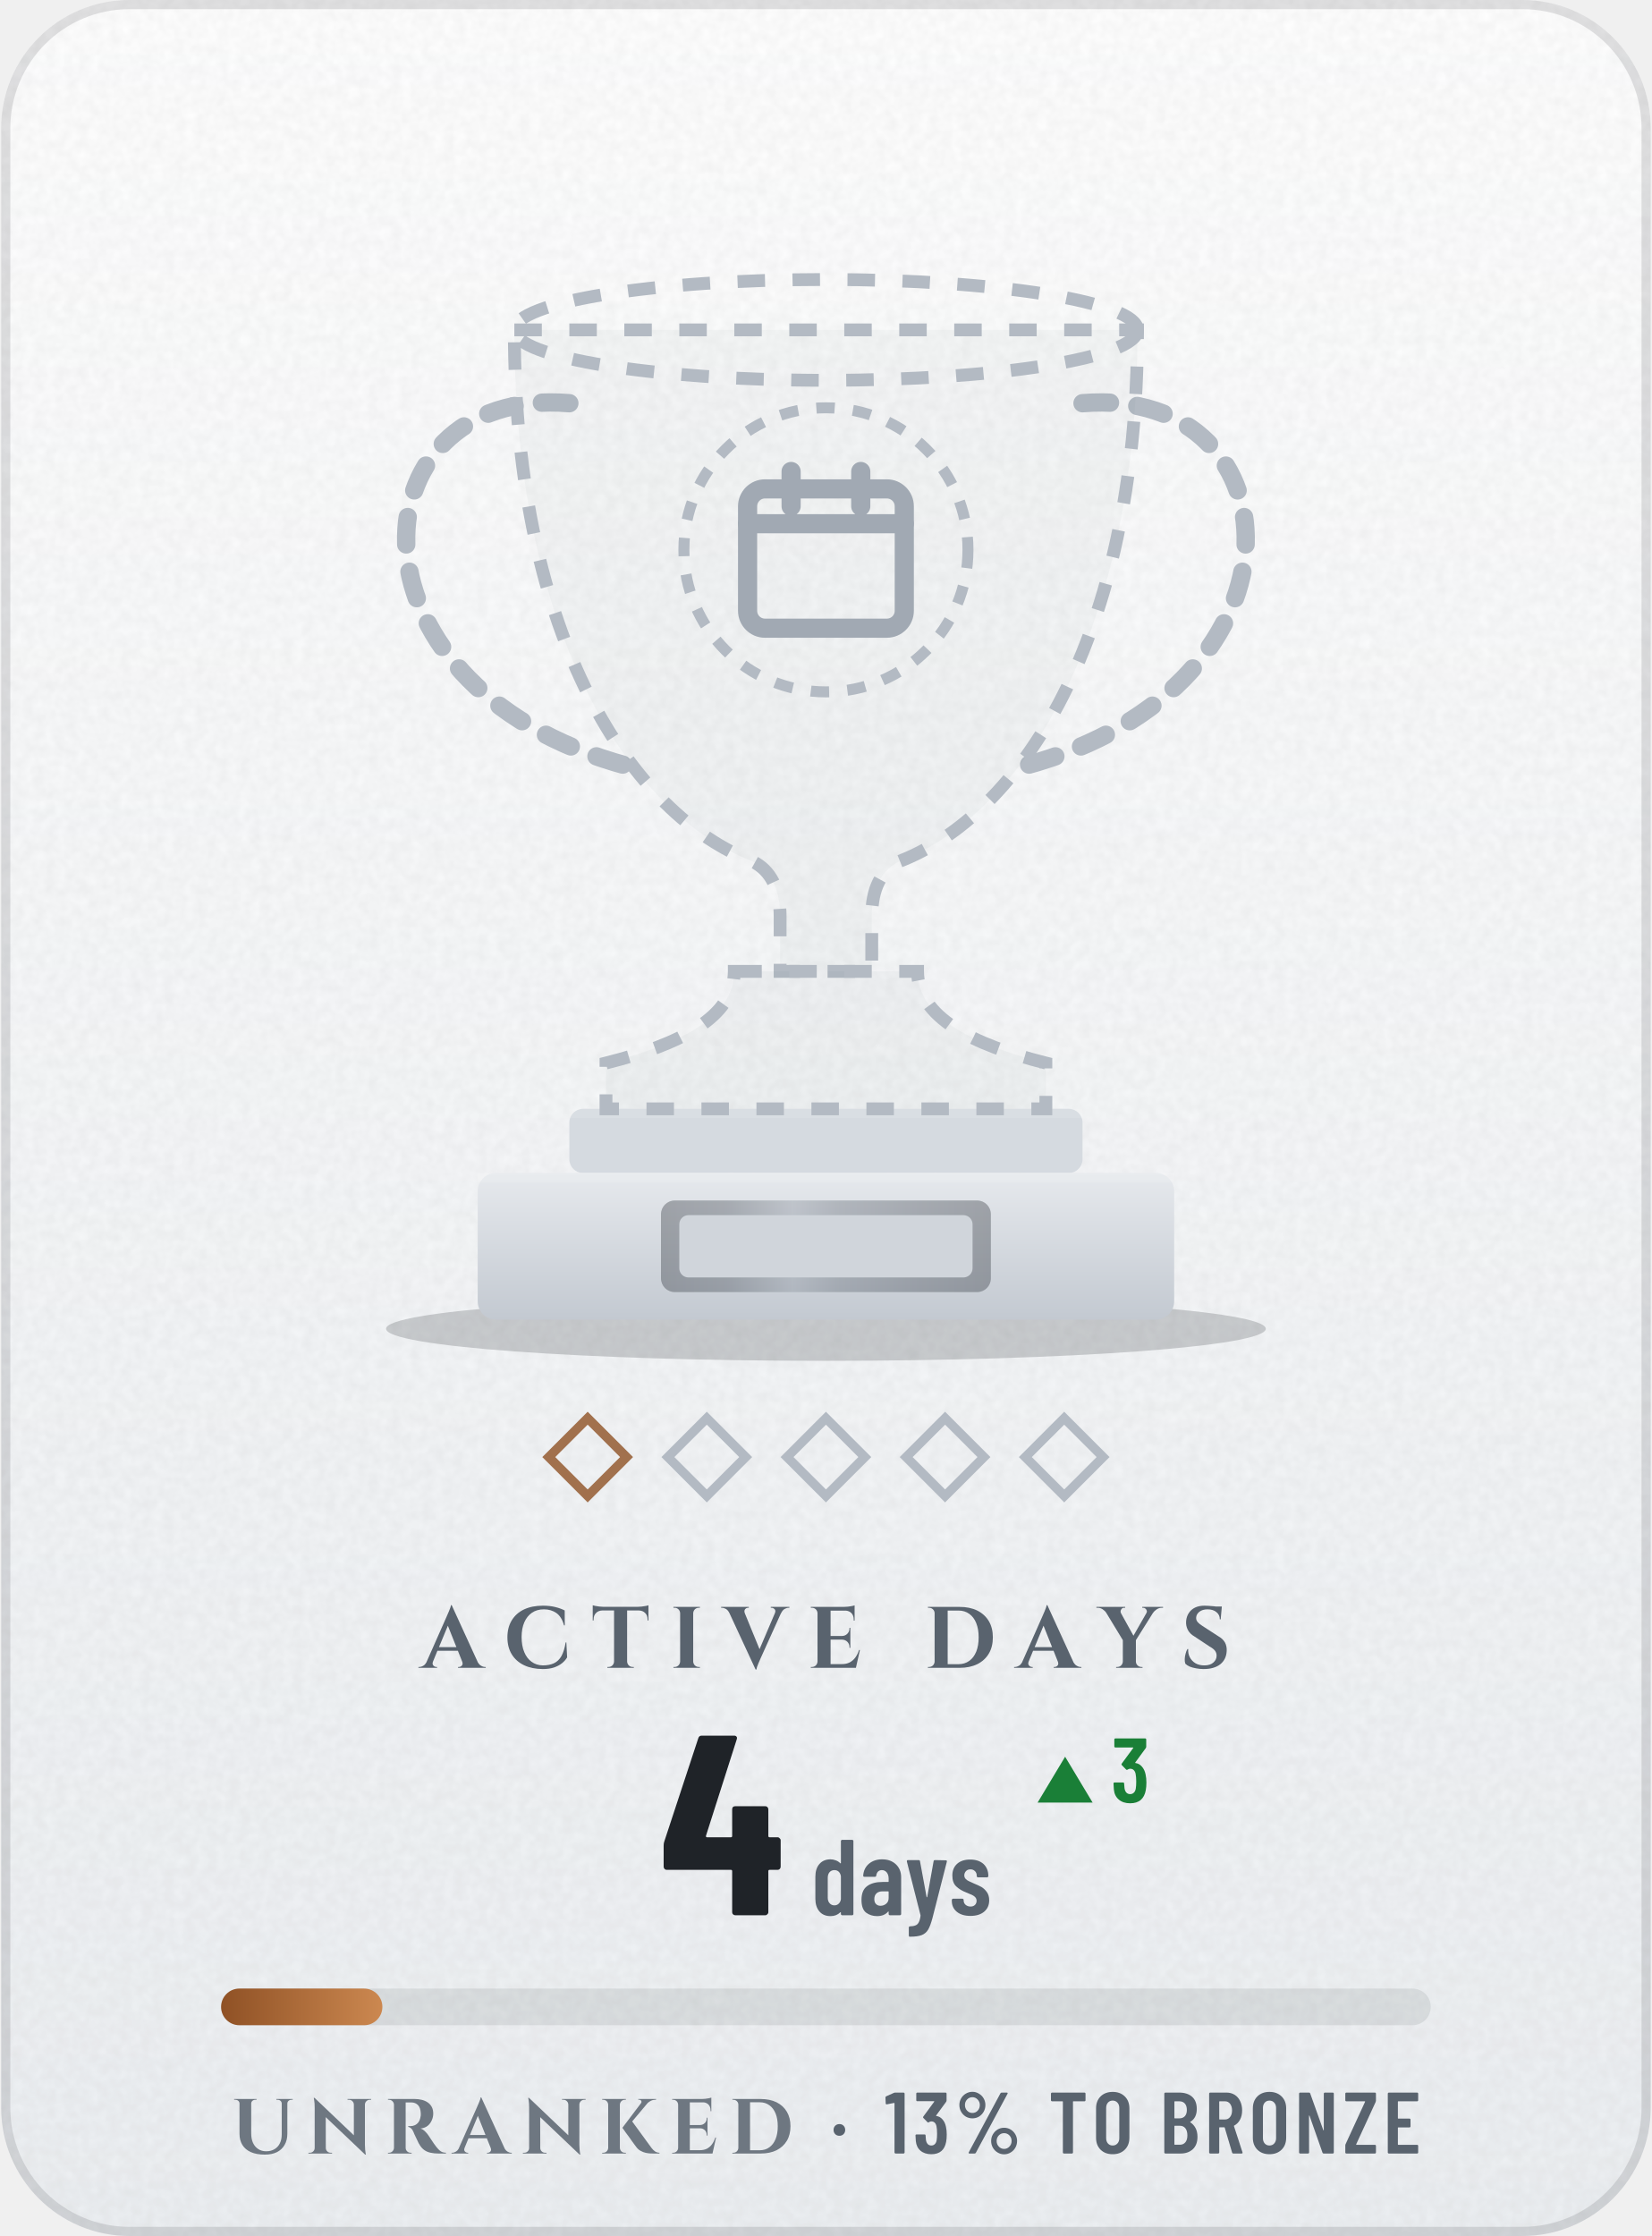
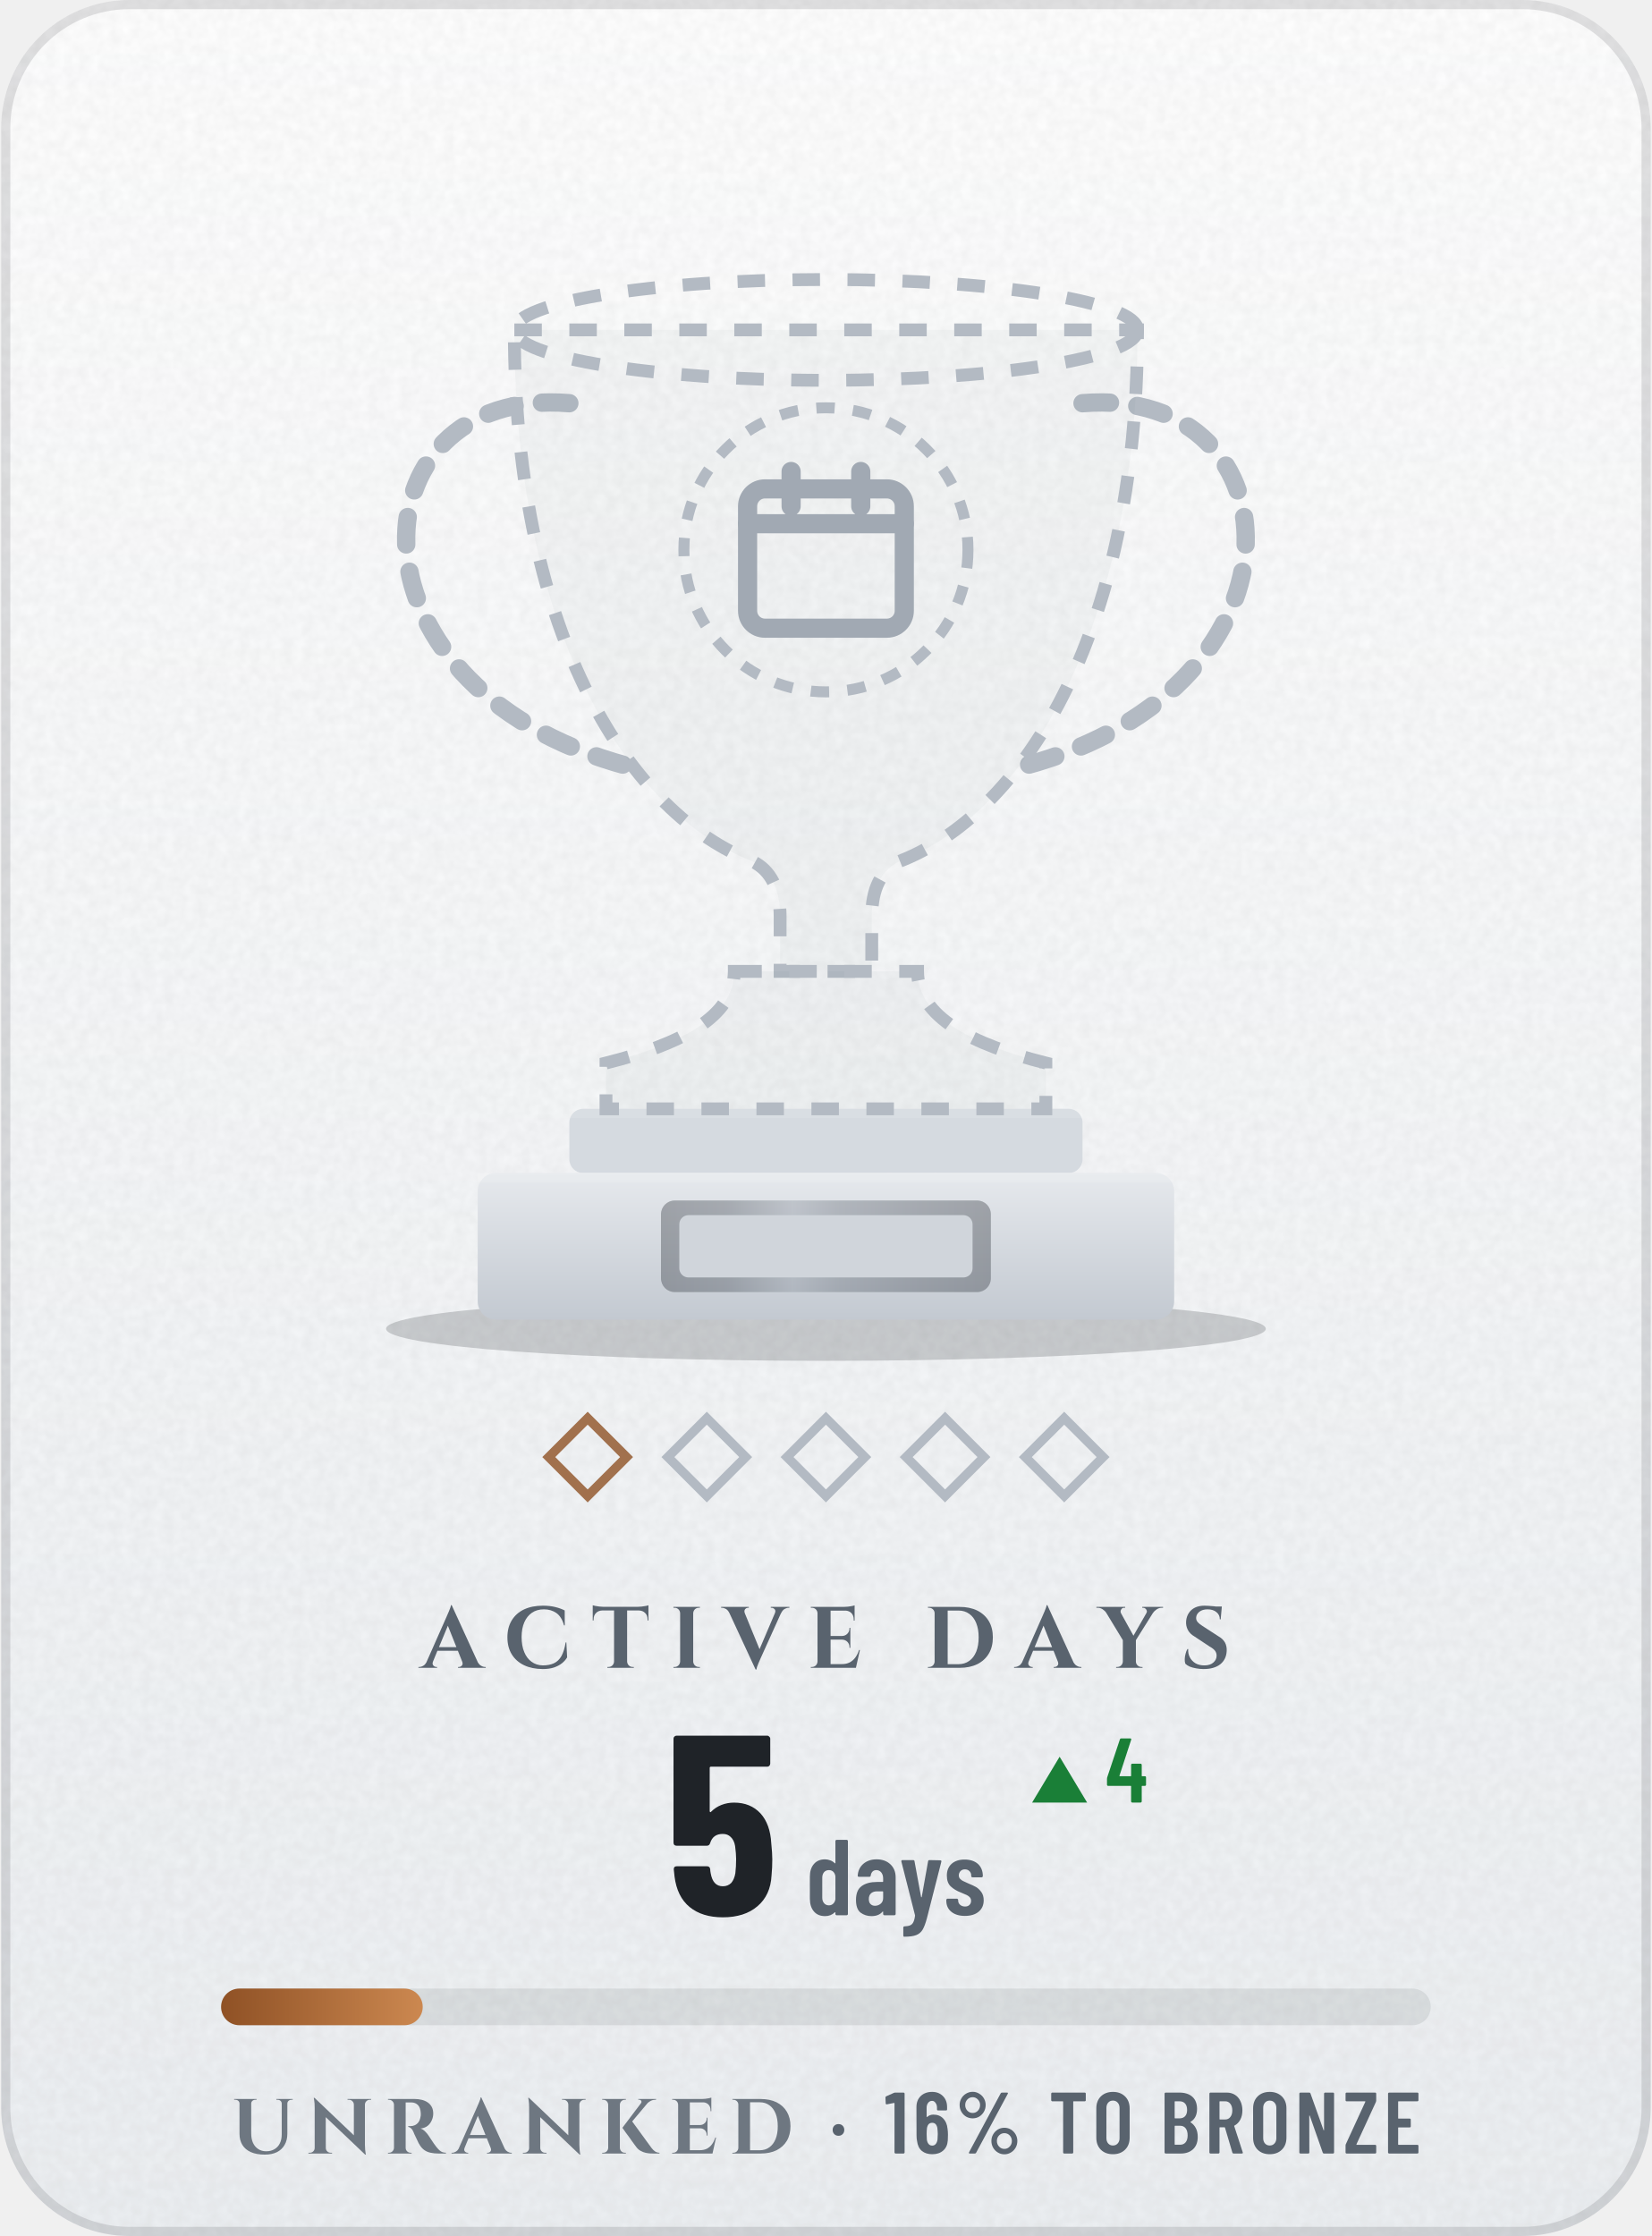
- <svg xmlns="http://www.w3.org/2000/svg" width="164" height="222" viewBox="0 0 180 244" role="img" aria-label="Active Days trophy: Unranked, 4 days, 13% to Bronze, up 3 this week">
+ <svg xmlns="http://www.w3.org/2000/svg" width="164" height="222" viewBox="0 0 180 244" role="img" aria-label="Active Days trophy: Unranked, 5 days, 16% to Bronze, up 4 this week">
  <defs>
    <linearGradient id="bg" x1="0" y1="0" x2="0" y2="1">
      <stop offset="0" stop-color="#FFFFFF" />
      <stop offset="1" stop-color="#EDF0F3" />
    </linearGradient>
    <clipPath id="card">
      <rect width="180" height="244" rx="14" />
    </clipPath>
    <filter id="grain" x="0" y="0" width="100%" height="100%">
      <feTurbulence type="fractalNoise" baseFrequency=".85" numOctaves="2" stitchTiles="stitch" />
      <feColorMatrix values="0 0 0 0 0 0 0 0 0 0 0 0 0 0 0 0 0 0 .05 0" />
    </filter>
    <radialGradient id="glow" cx=".5" cy=".5" r=".5">
      <stop offset="0" stop-color="#5A626D" stop-opacity="0" />
      <stop offset="1" stop-color="#5A626D" stop-opacity="0" />
    </radialGradient>
    <linearGradient id="mh" x1="0" y1="0" x2="1" y2="0">
      <stop offset="0" stop-color="#252A32" />
      <stop offset="0.2" stop-color="#3A414B" />
      <stop offset="0.4" stop-color="#838B96" />
      <stop offset="0.54" stop-color="#5A626D" />
      <stop offset="0.78" stop-color="#3A414B" />
      <stop offset="1" stop-color="#252A32" />
    </linearGradient>
    <linearGradient id="md" x1="0" y1="0" x2="1" y2="1">
      <stop offset="0" stop-color="#252A32" />
      <stop offset="0.2" stop-color="#3A414B" />
      <stop offset="0.4" stop-color="#838B96" />
      <stop offset="0.54" stop-color="#5A626D" />
      <stop offset="0.78" stop-color="#3A414B" />
      <stop offset="1" stop-color="#252A32" />
    </linearGradient>
    <linearGradient id="mdr" x1="1" y1="1" x2="0" y2="0">
      <stop offset="0" stop-color="#252A32" />
      <stop offset="0.2" stop-color="#3A414B" />
      <stop offset="0.4" stop-color="#838B96" />
      <stop offset="0.54" stop-color="#5A626D" />
      <stop offset="0.78" stop-color="#3A414B" />
      <stop offset="1" stop-color="#252A32" />
    </linearGradient>
    <linearGradient id="dia" x1="0" y1="0" x2="1" y2="0">
      <stop offset="0" stop-color="#2F7DD1" />
      <stop offset=".5" stop-color="#7B61E0" />
      <stop offset="1" stop-color="#C2449A" />
    </linearGradient>
    <linearGradient id="pb" x1="0" y1="0" x2="1" y2="0">
      <stop offset="0" stop-color="#8F5125" />
      <stop offset="1" stop-color="#CC8850" />
    </linearGradient>
    <linearGradient id="shg" x1="0" y1="0" x2="1" y2="0">
      <stop offset="0" stop-color="#FFFFFF" stop-opacity="0" />
      <stop offset=".5" stop-color="#FFFFFF" stop-opacity=".6" />
      <stop offset="1" stop-color="#FFFFFF" stop-opacity="0" />
    </linearGradient>
    <linearGradient id="mu" gradientUnits="userSpaceOnUse" x1="38" y1="0" x2="142" y2="0">
      <stop offset="0" stop-color="#252A32" />
      <stop offset="0.2" stop-color="#3A414B" />
      <stop offset="0.4" stop-color="#838B96" />
      <stop offset="0.54" stop-color="#5A626D" />
      <stop offset="0.78" stop-color="#3A414B" />
      <stop offset="1" stop-color="#252A32" />
    </linearGradient>
    <linearGradient id="cone" x1="0" y1="0" x2="0" y2="1">
      <stop offset="0" stop-color="#FFFFFF" stop-opacity="0" />
      <stop offset="1" stop-color="#FFFFFF" stop-opacity="0" />
    </linearGradient>
    <linearGradient id="rim" x1="0" y1="0" x2="0" y2="1">
      <stop offset="0" stop-color="#181B20" />
      <stop offset="1" stop-color="#3A414B" />
    </linearGradient>
    <linearGradient id="pl" x1="0" y1="0" x2="0" y2="1">
      <stop offset="0" stop-color="#E6E9ED" />
      <stop offset="1" stop-color="#C3C9D1" />
    </linearGradient>
    <radialGradient id="en" cx=".4" cy=".35" r=".75">
      <stop offset="0" stop-color="#E69661" />
      <stop offset=".6" stop-color="#DD732C" />
      <stop offset="1" stop-color="#633414" />
    </radialGradient>
    <clipPath id="cup">
      <path d="M56 36H124C124 70 111 89 98 94C96 95 95 97 95 100V106H85V100C85 97 84 95 82 94C69 89 56 70 56 36Z" />
      <path d="M80 106H100C100 111 106 114 114 116V121H66V116C74 114 80 111 80 106Z" />
    </clipPath>
  </defs>
  <g clip-path="url(#card)">
    <rect width="180" height="244" fill="url(#bg)" />
    <rect width="180" height="244" filter="url(#grain)" />
  </g>
  <rect x=".5" y=".5" width="179" height="243" rx="13.5" fill="none" stroke="#1F2328" stroke-opacity=".13" />
  <circle cx="90" cy="72" r="64" fill="url(#glow)" />
  <ellipse cx="90" cy="145" rx="48" ry="3.5" fill="#1F2328" fill-opacity=".2" />
  <rect x="62" y="121" width="56" height="7" rx="1.5" fill="#D5DAE0" />
  <rect x="62" y="121" width="56" height="1" fill="#FFFFFF" fill-opacity=".1" />
  <rect x="52" y="128" width="76" height="16" rx="2" fill="url(#pl)" />
  <rect x="52" y="128" width="76" height="1" fill="#FFFFFF" fill-opacity=".12" />
  <rect x="72" y="131" width="36" height="10" rx="1.5" fill="url(#mh)" opacity="0.35" />
  <rect x="74" y="132.6" width="32" height="6.8" rx="1" fill="#D0D5DB" />
  <path d="M62 44C38 42 36 76 70 84M118 44C142 42 144 76 110 84" fill="none" stroke="#B3BAC3" stroke-width="2" stroke-dasharray="3 3" stroke-linecap="round" />
  <path d="M56 36H124C124 70 111 89 98 94C96 95 95 97 95 100V106H85V100C85 97 84 95 82 94C69 89 56 70 56 36Z" fill="#1F2328" fill-opacity=".03" stroke="#B3BAC3" stroke-width="1.4" stroke-dasharray="3 3" />
  <path d="M80 106H100C100 111 106 114 114 116V121H66V116C74 114 80 111 80 106Z" fill="#1F2328" fill-opacity=".03" stroke="#B3BAC3" stroke-width="1.4" stroke-dasharray="3 3" />
  <ellipse cx="90" cy="36" rx="34" ry="5.5" fill="none" stroke="#B3BAC3" stroke-width="1.4" stroke-dasharray="3 3" />
  <circle cx="90" cy="60" r="15.5" fill="none" stroke="#B3BAC3" stroke-width="1.2" stroke-dasharray="2 2" />
  <g transform="translate(78.6 48.6) scale(0.95)" fill="none" stroke="#A1A9B3" stroke-width="2.2" stroke-linecap="round" stroke-linejoin="round">
    <rect x="3" y="5" width="18" height="16" rx="2" />
    <path d="M3 9h18M8 3v4M16 3v4" />
  </g>
  <rect x="-3" y="-3" width="6" height="6" transform="translate(64 159) rotate(45)" fill="none" stroke="#8F5125" stroke-opacity=".8" />
  <rect x="-3" y="-3" width="6" height="6" transform="translate(77 159) rotate(45)" fill="none" stroke="#B3BAC3" stroke-opacity="1" />
  <rect x="-3" y="-3" width="6" height="6" transform="translate(90 159) rotate(45)" fill="none" stroke="#B3BAC3" stroke-opacity="1" />
  <rect x="-3" y="-3" width="6" height="6" transform="translate(103 159) rotate(45)" fill="none" stroke="#B3BAC3" stroke-opacity="1" />
  <rect x="-3" y="-3" width="6" height="6" transform="translate(116 159) rotate(45)" fill="none" stroke="#B3BAC3" stroke-opacity="1" />
  <g transform="translate(45.8 182) scale(0.0095 -0.0095)" fill="#59636E">
    <use href="#s65" x="0" />
    <use href="#s67" x="949" />
    <use href="#s84" x="1960" />
    <use href="#s73" x="2859" />
    <use href="#s86" x="3477" />
    <use href="#s69" x="4437" />
    <use href="#s68" x="5782" />
    <use href="#s65" x="6842" />
    <use href="#s89" x="7790" />
    <use href="#s83" x="8724" />
  </g>
-   <g transform="translate(71.9 209) scale(0.028 -0.028)" fill="#1F2328">
-     <use href="#n52" x="0" />
+   <g transform="translate(72.5 209) scale(0.028 -0.028)" fill="#1F2328">
+     <use href="#n53" x="0" />
  </g>
-   <g transform="translate(88.4 209) scale(0.01176 -0.01176)" fill="#59636E">
+   <g transform="translate(87.8 209) scale(0.01176 -0.01176)" fill="#59636E">
    <use href="#m100" x="0" />
    <use href="#m97" x="437" />
    <use href="#m121" x="871" />
    <use href="#m115" x="1274" />
  </g>
-   <polygon points="113.1,196.7 119.1,196.7 116.1,191.7" fill="#1A7F37" />
-   <g transform="translate(121.1 196.7) scale(0.01 -0.01)" fill="#1A7F37">
-     <use href="#m51" x="0" />
+   <polygon points="112.5,196.7 118.5,196.7 115.5,191.7" fill="#1A7F37" />
+   <g transform="translate(120.5 196.7) scale(0.01 -0.01)" fill="#1A7F37">
+     <use href="#m52" x="0" />
  </g>
  <rect x="24" y="217" width="132" height="4" rx="2" fill="#1F2328" fill-opacity=".09" />
-   <rect x="24" y="217" width="17.6" height="4" rx="2" fill="url(#pb)" />
+   <rect x="24" y="217" width="22" height="4" rx="2" fill="url(#pb)" />
  <g transform="translate(25.1 235) scale(0.0085 -0.0085)" fill="#6E7781">
    <use href="#s85" x="0" />
    <use href="#s78" x="962" />
    <use href="#s82" x="1968" />
    <use href="#s65" x="2857" />
    <use href="#s78" x="3715" />
    <use href="#s75" x="4721" />
    <use href="#s69" x="5619" />
    <use href="#s68" x="6392" />
  </g>
-   <g transform="translate(90.5 235) scale(0.009 -0.009)" fill="#59636E">
+   <g transform="translate(90.4 235) scale(0.009 -0.009)" fill="#59636E">
    <use href="#m183" x="0" />
  </g>
  <g transform="translate(96.4 235) scale(0.0095 -0.0095)" fill="#59636E">
    <use href="#m49" x="0" />
-     <use href="#m51" x="327" />
-     <use href="#m37" x="805" />
-     <use href="#m84" x="1883" />
-     <use href="#m79" x="2387" />
-     <use href="#m66" x="3159" />
-     <use href="#m82" x="3674" />
-     <use href="#m79" x="4188" />
-     <use href="#m78" x="4707" />
-     <use href="#m90" x="5267" />
-     <use href="#m69" x="5726" />
+     <use href="#m54" x="327" />
+     <use href="#m37" x="808" />
+     <use href="#m84" x="1886" />
+     <use href="#m79" x="2390" />
+     <use href="#m66" x="3162" />
+     <use href="#m82" x="3677" />
+     <use href="#m79" x="4191" />
+     <use href="#m78" x="4710" />
+     <use href="#m90" x="5270" />
+     <use href="#m69" x="5729" />
  </g>
  <defs>
    <path id="m37" d="M54 557Q54 598 74 633Q94 668 128 688Q163 709 204 709Q244 709 278 688Q313 668 333 633Q353 598 353 557Q353 515 333 480Q313 445 279 424Q245 404 204 404Q163 404 128 424Q94 445 74 480Q54 515 54 557ZM162 14 526 692Q530 700 541 700H599Q606 700 608 696Q610 692 607 686L243 8Q239 0 228 0H170Q163 0 161 4Q159 8 162 14ZM289 557Q289 594 264 620Q239 647 204 647Q168 647 143 621Q118 595 118 557Q118 519 143 492Q168 466 204 466Q240 466 264 492Q289 519 289 557ZM419 144Q419 185 439 220Q459 255 493 276Q527 296 568 296Q609 296 643 276Q677 255 697 220Q717 185 717 144Q717 102 697 67Q677 32 643 12Q609 -9 568 -9Q527 -9 493 12Q459 32 439 67Q419 102 419 144ZM654 144Q654 182 629 208Q604 234 568 234Q532 234 507 208Q482 182 482 144Q482 106 507 80Q532 53 568 53Q604 53 629 80Q654 106 654 144Z" />
    <path id="m49" d="M122 700H218Q223 700 226 696Q230 693 230 688V12Q230 7 226 4Q223 0 218 0H126Q121 0 118 4Q114 7 114 12V576Q114 578 112 580Q111 582 109 581L27 565H24Q13 565 13 576L10 643Q10 653 18 657L107 697Q114 700 122 700Z" />
-     <path id="m51" d="M387 218Q387 169 380 134Q368 66 326 29Q283 -8 210 -8Q134 -8 86 32Q38 73 32 143Q30 165 28 207Q28 219 40 219H132Q144 219 144 207Q146 173 148 156Q153 125 169 108Q185 92 210 92Q234 92 250 108Q266 123 271 152Q276 182 276 230Q276 281 269 315Q263 341 248 355Q233 369 210 369Q195 369 183 360Q177 356 174 356Q172 356 166 360L119 408Q115 412 115 417Q115 421 118 425L243 595Q245 597 244 599Q242 601 239 601H49Q44 601 40 604Q37 608 37 613V688Q37 693 40 696Q44 700 49 700H373Q378 700 382 696Q385 693 385 688V609Q385 602 380 594L266 438Q262 432 268 431Q309 426 338 392Q368 358 378 307Q387 267 387 218Z" />
+     <path id="m52" d="M443 275V194Q443 189 440 186Q436 182 431 182H401Q396 182 396 177V12Q396 7 392 4Q389 0 384 0H292Q287 0 284 4Q280 7 280 12V177Q280 182 275 182H29Q24 182 20 186Q17 189 17 194V259Q17 268 19 274L158 690Q161 700 171 700H271Q277 700 280 696Q283 693 281 686L153 293Q152 287 157 287H275Q280 287 280 292V412Q280 417 284 420Q287 424 292 424H384Q389 424 392 420Q396 417 396 412V292Q396 287 401 287H431Q436 287 440 284Q443 280 443 275Z" />
+     <path id="m54" d="M401 216Q401 193 399 151Q394 75 346 34Q299 -8 221 -8Q147 -8 101 30Q55 69 46 144Q40 171 40 207L39 532Q39 613 88 660Q138 708 219 708Q295 708 343 660Q391 612 391 532V507Q391 502 388 498Q384 495 379 495H287Q282 495 278 498Q275 502 275 507V526Q275 560 258 582Q242 605 219 605Q191 605 174 583Q156 561 156 526V423Q156 420 158 419Q160 418 162 420Q191 447 234 447Q303 447 346 403Q389 359 396 286Q401 253 401 216ZM284 224Q284 250 279 295Q267 353 220 353Q196 353 180 338Q165 322 160 292Q156 257 156 224Q156 195 159 157Q164 125 180 108Q195 91 220 91Q245 91 260 109Q276 127 281 160Q284 196 284 224Z" />
    <path id="m66" d="M242 0H66Q61 0 58 4Q54 7 54 12V688Q54 693 58 696Q61 700 66 700H224Q319 700 373 652Q427 604 427 512Q427 409 354 365Q349 362 352 359Q391 334 413 292Q435 250 435 192Q435 100 382 50Q328 0 242 0ZM170 595V409Q170 404 175 404H226Q267 404 290 429Q313 454 313 500Q313 548 290 574Q267 600 226 600H175Q170 600 170 595ZM319 208Q319 260 296 290Q273 319 233 319H175Q170 319 170 314V106Q170 101 175 101H233Q273 101 296 129Q319 157 319 208Z" />
    <path id="m69" d="M391 600H175Q170 600 170 595V406Q170 401 175 401H303Q308 401 312 398Q315 394 315 389V312Q315 307 312 304Q308 300 303 300H175Q170 300 170 295V105Q170 100 175 100H391Q396 100 400 96Q403 93 403 88V12Q403 7 400 4Q396 0 391 0H66Q61 0 58 4Q54 7 54 12V688Q54 693 58 696Q61 700 66 700H391Q396 700 400 696Q403 693 403 688V612Q403 607 400 604Q396 600 391 600Z" />
    <path id="m78" d="M350 700H441Q446 700 450 696Q453 693 453 688V12Q453 7 450 4Q446 0 441 0H336Q326 0 323 10L174 434Q173 437 170 436Q168 436 168 433L169 12Q169 7 166 4Q162 0 157 0H66Q61 0 58 4Q54 7 54 12V688Q54 693 58 696Q61 700 66 700H169Q179 700 182 690L332 269Q333 266 336 266Q338 267 338 270V688Q338 693 342 696Q345 700 350 700Z" />
    <path id="m79" d="M42 182V518Q42 604 94 656Q147 708 233 708Q319 708 372 656Q425 604 425 518V182Q425 96 372 44Q319 -8 233 -8Q147 -8 94 44Q42 96 42 182ZM309 177V523Q309 561 288 584Q267 608 233 608Q199 608 178 584Q158 561 158 523V177Q158 139 178 116Q199 92 233 92Q267 92 288 116Q309 139 309 177Z" />
    <path id="m82" d="M318 10 233 297Q231 301 228 301H175Q170 301 170 296V12Q170 7 166 4Q163 0 158 0H66Q61 0 58 4Q54 7 54 12V688Q54 693 58 696Q61 700 66 700H254Q307 700 348 674Q388 649 410 602Q433 556 433 496Q433 434 409 389Q385 344 342 321Q338 320 339 315L437 14Q438 12 438 9Q438 0 427 0H331Q321 0 318 10ZM170 595V396Q170 391 175 391H236Q272 391 294 419Q317 447 317 495Q317 543 294 572Q272 600 236 600H175Q170 600 170 595Z" />
    <path id="m84" d="M425 688V612Q425 607 422 604Q418 600 413 600H286Q281 600 281 595V12Q281 7 278 4Q274 0 269 0H177Q172 0 168 4Q165 7 165 12V595Q165 600 160 600H40Q35 600 32 604Q28 607 28 612V688Q28 693 32 696Q35 700 40 700H413Q418 700 422 696Q425 693 425 688Z" />
    <path id="m90" d="M25 12V92Q25 100 28 107L252 594Q253 596 252 598Q251 600 249 600H37Q32 600 28 604Q25 607 25 612V688Q25 693 28 696Q32 700 37 700H365Q370 700 374 696Q377 693 377 688V608Q377 601 374 593L150 106Q149 104 150 102Q151 100 153 100H365Q370 100 374 96Q377 93 377 88V12Q377 7 374 4Q370 0 365 0H37Q32 0 28 4Q25 7 25 12Z" />
    <path id="m97" d="M397 352V12Q397 7 394 4Q390 0 385 0H293Q288 0 284 4Q281 7 281 12V31Q281 34 279 35Q277 36 275 33Q240 -8 173 -8Q116 -8 72 24Q29 57 29 143Q29 233 82 271Q134 309 224 309H276Q281 309 281 314V340Q281 376 263 398Q245 419 218 419Q197 419 183 406Q169 392 166 369Q165 357 153 357H56Q44 357 45 369Q50 437 98 478Q147 519 220 519Q299 519 348 473Q397 427 397 352ZM281 160V217Q281 222 276 222H224Q190 222 169 204Q148 185 148 150Q148 119 164 104Q180 88 205 88Q235 88 258 107Q281 126 281 160Z" />
    <path id="m100" d="M287 700H379Q384 700 388 696Q391 693 391 688V12Q391 7 388 4Q384 0 379 0H287Q282 0 278 4Q275 7 275 12V24Q275 27 273 28Q271 29 269 27Q233 -8 179 -8Q112 -8 75 36Q38 80 38 154V357Q38 433 76 476Q113 519 179 519Q202 519 226 510Q250 502 269 483Q271 481 273 482Q275 483 275 486V688Q275 693 278 696Q282 700 287 700ZM275 149V362Q271 388 255 404Q239 419 215 419Q187 419 170 400Q153 380 153 348V163Q153 131 170 112Q187 92 215 92Q239 92 255 108Q271 123 275 149Z" />
    <path id="m115" d="M30 135V142Q30 147 34 150Q37 154 42 154H128Q133 154 136 150Q140 147 140 142V137Q140 113 158 97Q177 81 204 81Q230 81 245 96Q260 111 260 134Q260 154 247 168Q234 181 219 188Q204 195 165 211Q108 233 72 267Q35 301 35 368Q35 438 80 478Q124 517 200 517Q278 517 324 476Q369 434 369 364Q369 359 366 356Q362 352 357 352H273Q268 352 264 356Q261 359 261 364V370Q261 394 244 410Q228 426 203 426Q177 426 162 410Q146 393 146 370Q146 351 158 338Q170 325 185 318Q200 310 235 295Q277 278 306 262Q334 245 356 214Q377 184 377 139Q377 72 330 33Q283 -6 203 -6Q124 -6 77 32Q30 70 30 135Z" />
    <path id="m121" d="M34 -187V-115Q34 -110 37 -106Q40 -103 44 -103Q77 -102 96 -94Q115 -87 126 -66Q138 -44 143 -3L142 3L16 499V503Q16 512 27 512H125Q137 512 138 501L199 170Q200 167 202 167Q204 167 205 170L264 501Q265 512 277 512L376 510Q390 510 387 497L253 -28Q234 -99 213 -134Q192 -169 154 -184Q116 -199 45 -199H40Q38 -199 36 -196Q34 -192 34 -187Z" />
    <path id="m183" d="M37 286Q37 317 57 337Q77 357 108 357Q139 357 158 337Q178 317 178 286Q178 255 158 235Q138 215 108 215Q77 215 57 235Q37 255 37 286Z" />
-     <path id="n52" d="M470 292V189Q470 184 466 180Q463 177 458 177H427Q422 177 422 172V12Q422 7 418 4Q415 0 410 0H293Q288 0 284 4Q281 7 281 12V172Q281 177 276 177H26Q21 177 18 180Q14 184 14 189V271Q14 280 16 286L149 690Q152 700 162 700H289Q295 700 298 696Q301 693 299 686L179 310Q178 304 183 304H276Q281 304 281 309V413Q281 418 284 422Q288 425 293 425H410Q415 425 418 422Q422 418 422 413V309Q422 304 427 304H458Q463 304 466 300Q470 297 470 292Z" />
+     <path id="n53" d="M416 218Q416 185 413 155Q409 78 358 35Q308 -8 223 -8Q143 -8 94 32Q45 72 35 151L32 179Q32 191 44 191H161Q173 191 174 179Q174 173 176 163Q185 113 223 113Q243 113 256 126Q268 140 272 164Q275 190 275 219Q275 240 271 270Q267 293 254 305Q242 317 223 317Q185 317 174 282Q171 271 161 271H43Q38 271 34 274Q31 278 31 283V688Q31 693 34 696Q38 700 43 700H396Q401 700 404 696Q408 693 408 688V591Q408 586 404 582Q401 579 396 579H177Q172 579 172 574V406Q172 403 174 402Q176 401 178 404Q195 421 218 430Q241 439 267 439Q331 439 370 397Q408 355 412 280Q416 242 416 218Z" />
    <path id="s65" d="M354 720 656 60Q671 36 690 25Q714 10 737 10H745V0H427V10H436Q456 10 471 26Q486 43 474 73L425 196H190L138 69Q132 52 136 39Q141 25 153 18Q165 10 177 10H186V0H-28V10H-19Q4 10 29 25Q48 36 62 60L296 589Q299 595 306 612Q314 628 322 649Q331 670 338 690Q345 709 345 720ZM208 238H408L310 484Z" />
    <path id="s67" d="M722 292 731 120Q709 83 672 53Q635 23 580 4Q525 -14 450 -14Q328 -13 236 30Q145 74 95 155Q45 236 45 351Q45 463 94 544Q143 626 234 670Q326 714 453 714Q533 714 596 698Q660 682 703 659L704 488H695Q668 587 607 630Q546 672 464 672Q384 672 327 633Q270 594 239 523Q208 452 208 353Q208 254 238 182Q267 110 322 70Q376 30 450 28Q527 28 580 53Q633 78 666 136Q698 194 714 292Z" />
    <path id="s68" d="M405 700Q523 700 609 658Q695 615 742 536Q788 458 788 350Q788 242 742 164Q695 85 609 42Q523 0 405 0H42V10H55Q81 10 100 28Q118 47 119 73V627Q119 653 100 672Q81 690 55 690H43L42 700ZM269 658V42H393Q465 42 517 80Q569 117 597 186Q625 255 625 350Q625 445 597 514Q569 583 517 620Q465 658 393 658Z" />
    <path id="s69" d="M606 205 560 0H42V10H55Q81 10 100 28Q118 47 119 73V627Q118 653 100 672Q81 690 55 690H42V700H423Q445 700 470 703Q494 706 515 710Q536 714 545 718V543H535V555Q535 601 508 629Q484 653 447 657H269V366H401Q438 367 462 392Q486 416 486 453V460H496V230H486V238Q486 275 462 299Q438 323 401 324H269V43H400Q450 43 488 62Q526 82 553 118Q580 155 596 205Z" />
    <path id="s73" d="M119 73V627Q118 653 100 672Q81 690 55 690H42V700H346V690H333Q307 690 288 672Q270 653 269 627V73Q270 47 288 28Q307 10 333 10H346V0H42V10H55Q81 10 100 28Q118 47 119 73Z" />
    <path id="s75" d="M119 73V627Q118 653 100 672Q81 690 55 690H42V700H346V690H333Q307 690 288 672Q270 653 269 627V73Q270 47 288 28Q307 10 333 10H346V0H42V10H55Q81 10 100 28Q118 47 119 73ZM734 700V691H730Q697 691 669 678Q645 666 627 650L427 412L675 72Q698 42 722 26Q746 11 777 10V0H695Q684 0 658 1Q633 2 601 9Q569 16 536 34Q504 51 480 83Q475 90 460 110Q445 130 425 158Q405 186 384 216Q362 245 343 271Q324 297 313 314L301 330L540 646Q551 662 543 676Q535 691 515 691H505V700Z" />
    <path id="s78" d="M108 715 613 234V629Q612 655 594 672Q577 690 551 690H532V700H835V690H817Q792 690 774 672Q756 655 755 629V114Q755 77 758 48Q761 18 764 2L767 -14H758L252 467L253 71Q253 46 271 28Q289 10 314 10H333V0H30V10H49Q74 10 92 28Q110 46 110 71V590Q110 646 104 681L98 715Z" />
    <path id="s82" d="M122 73V627Q121 653 102 672Q84 690 58 690H45V700H388Q433 700 476 690Q519 680 552 658Q586 636 606 600Q626 564 626 511Q626 469 608 428Q591 386 555 356Q519 327 462 321Q494 311 520 285Q547 259 564 233Q565 231 576 215Q586 199 602 176Q617 152 634 128Q651 104 665 86Q687 59 705 42Q723 26 743 18Q763 11 789 10V0H691Q637 0 593 10Q549 19 515 42Q481 65 456 104Q448 116 438 134Q429 153 419 174Q409 195 400 214Q390 234 383 250Q376 266 373 275Q360 307 342 323Q325 339 305 342V352H336Q363 352 388 363Q414 374 434 399Q454 424 462 468Q464 477 466 489Q467 501 466 516Q463 588 430 622Q397 655 348 656Q334 657 318 656Q301 656 288 656H272V73Q272 47 291 28Q310 10 336 10H348V0H45V10H58Q84 10 102 28Q121 47 122 73Z" />
    <path id="s83" d="M277 714Q297 714 326 712Q356 710 388 707Q399 705 409 704H476L475 692Q475 692 475 692L463 557H453Q453 609 414 640Q376 672 312 672Q254 672 218 644Q183 616 181 576Q180 546 200 524Q220 502 251 483L442 359Q488 333 512 291Q535 249 532 193Q527 95 457 40Q387 -14 267 -14Q223 -14 182 -6Q140 1 108 14Q76 28 57 47Q49 69 50 100Q51 131 60 163Q68 195 81 216H90Q86 165 108 122Q131 78 174 52Q218 27 278 28Q344 29 380 62Q416 94 416 140Q416 171 398 196Q379 221 337 244L162 360Q109 390 85 437Q61 484 66 539Q71 591 97 630Q123 670 168 692Q214 714 277 714Z" />
    <path id="s84" d="M654 719V544L644 545V556Q644 603 616 630Q589 658 542 659H409V73Q410 47 428 28Q447 10 473 10H486V0H182V10H195Q221 10 240 28Q258 47 259 73V659H125Q79 658 52 630Q24 603 24 556V545L14 544V719Q24 715 44 711Q65 707 90 704Q115 701 136 701H532Q554 701 578 704Q603 707 624 711Q645 715 654 719Z" />
    <path id="s85" d="M326 700V690H310Q288 690 272 676Q257 662 257 640V260Q257 189 280 137Q304 85 348 57Q391 29 451 29Q512 29 556 56Q601 82 625 131Q649 180 649 247V640Q649 662 634 676Q618 690 596 690H580V700H790V690H774Q752 690 736 676Q721 662 721 640V253Q721 171 686 111Q652 51 588 18Q523 -14 432 -14Q326 -14 253 18Q180 51 144 110Q107 170 107 252V640Q107 662 92 676Q76 690 54 690H38V700Z" />
    <path id="s86" d="M368 -20 68 627Q52 661 28 676Q3 690 -20 690H-28V700H290V690H281Q262 690 248 674Q233 657 244 627L413 214L589 627Q602 657 586 674Q570 690 551 690H542V700H756V690H747Q725 690 700 676Q676 661 660 627H659L426 111Q424 105 416 88Q409 72 400 51Q391 30 384 10Q378 -9 377 -20Z" />
    <path id="s89" d="M543 628Q552 642 548 656Q544 671 533 680Q522 690 508 690H496V700H735V690H721Q690 690 662 672Q635 654 620 631H619L423 318V73Q423 47 442 28Q461 10 487 10H499V0H196V10H209Q235 10 254 28Q272 47 273 73V318L83 631Q69 654 42 672Q15 690 -17 690H-31V700H300V690H287Q265 690 254 670Q242 650 251 629L395 369L543 628ZM367 322H368Z" />
  </defs>
</svg>
